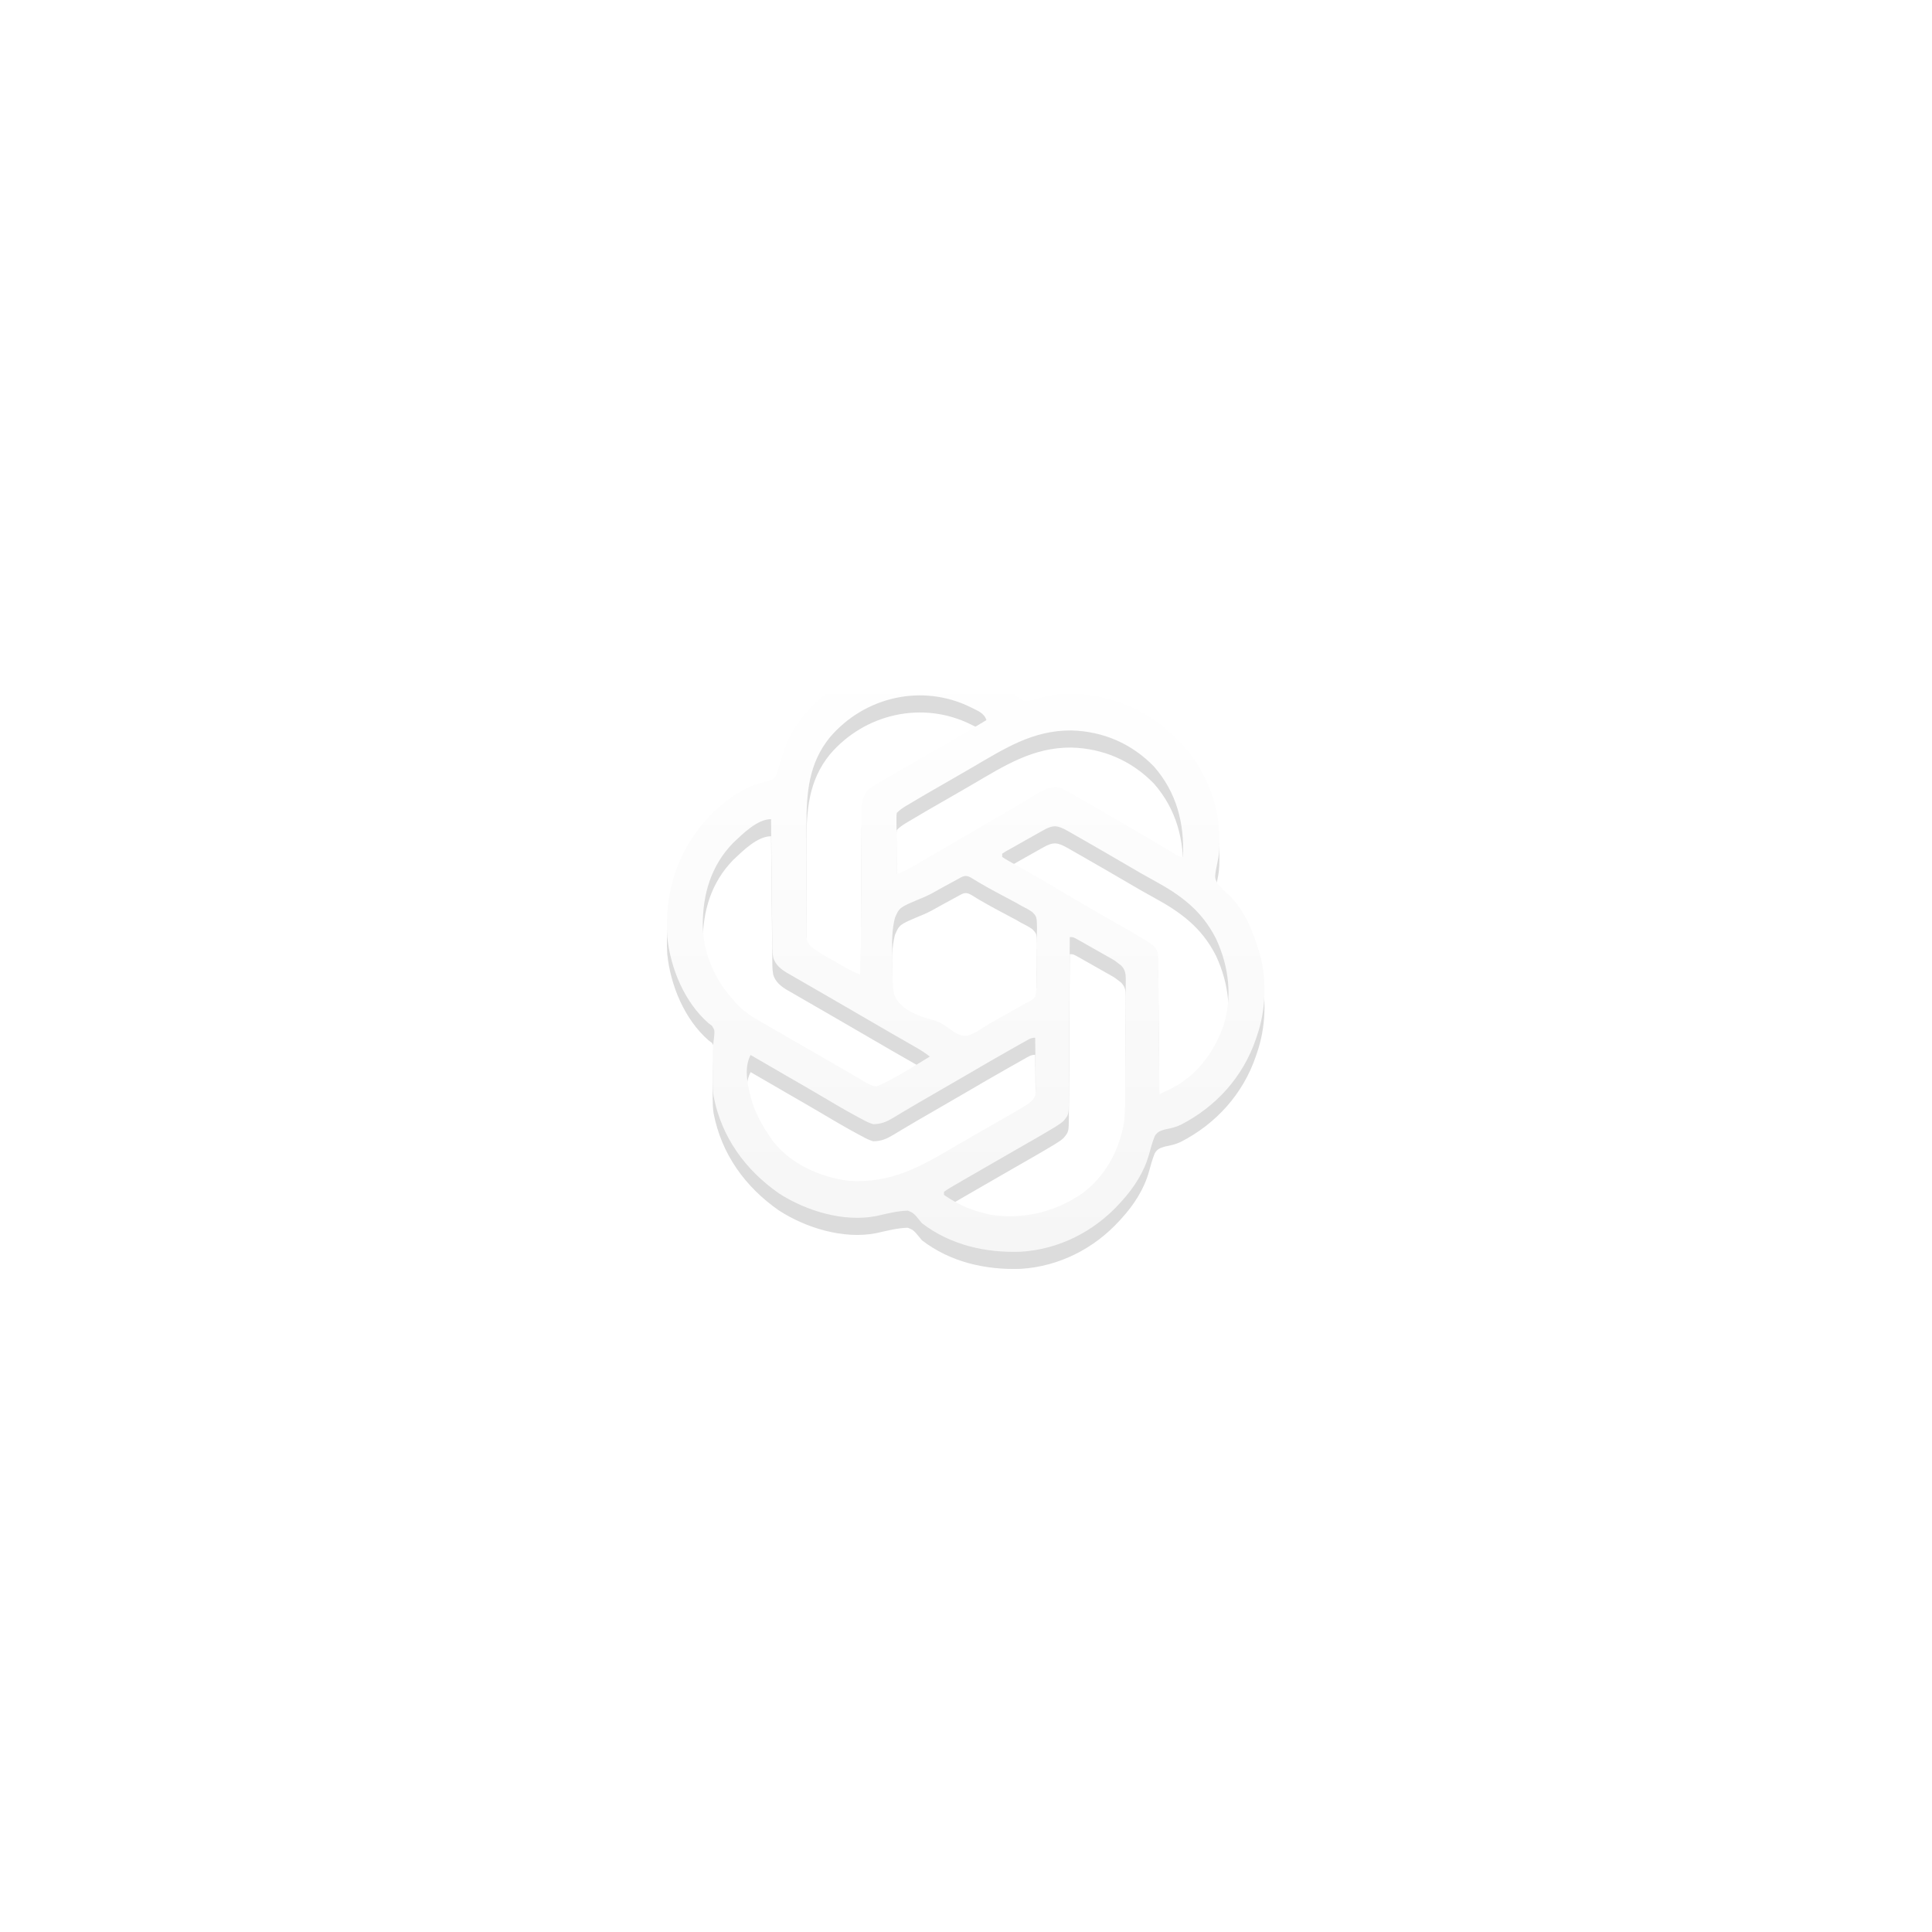
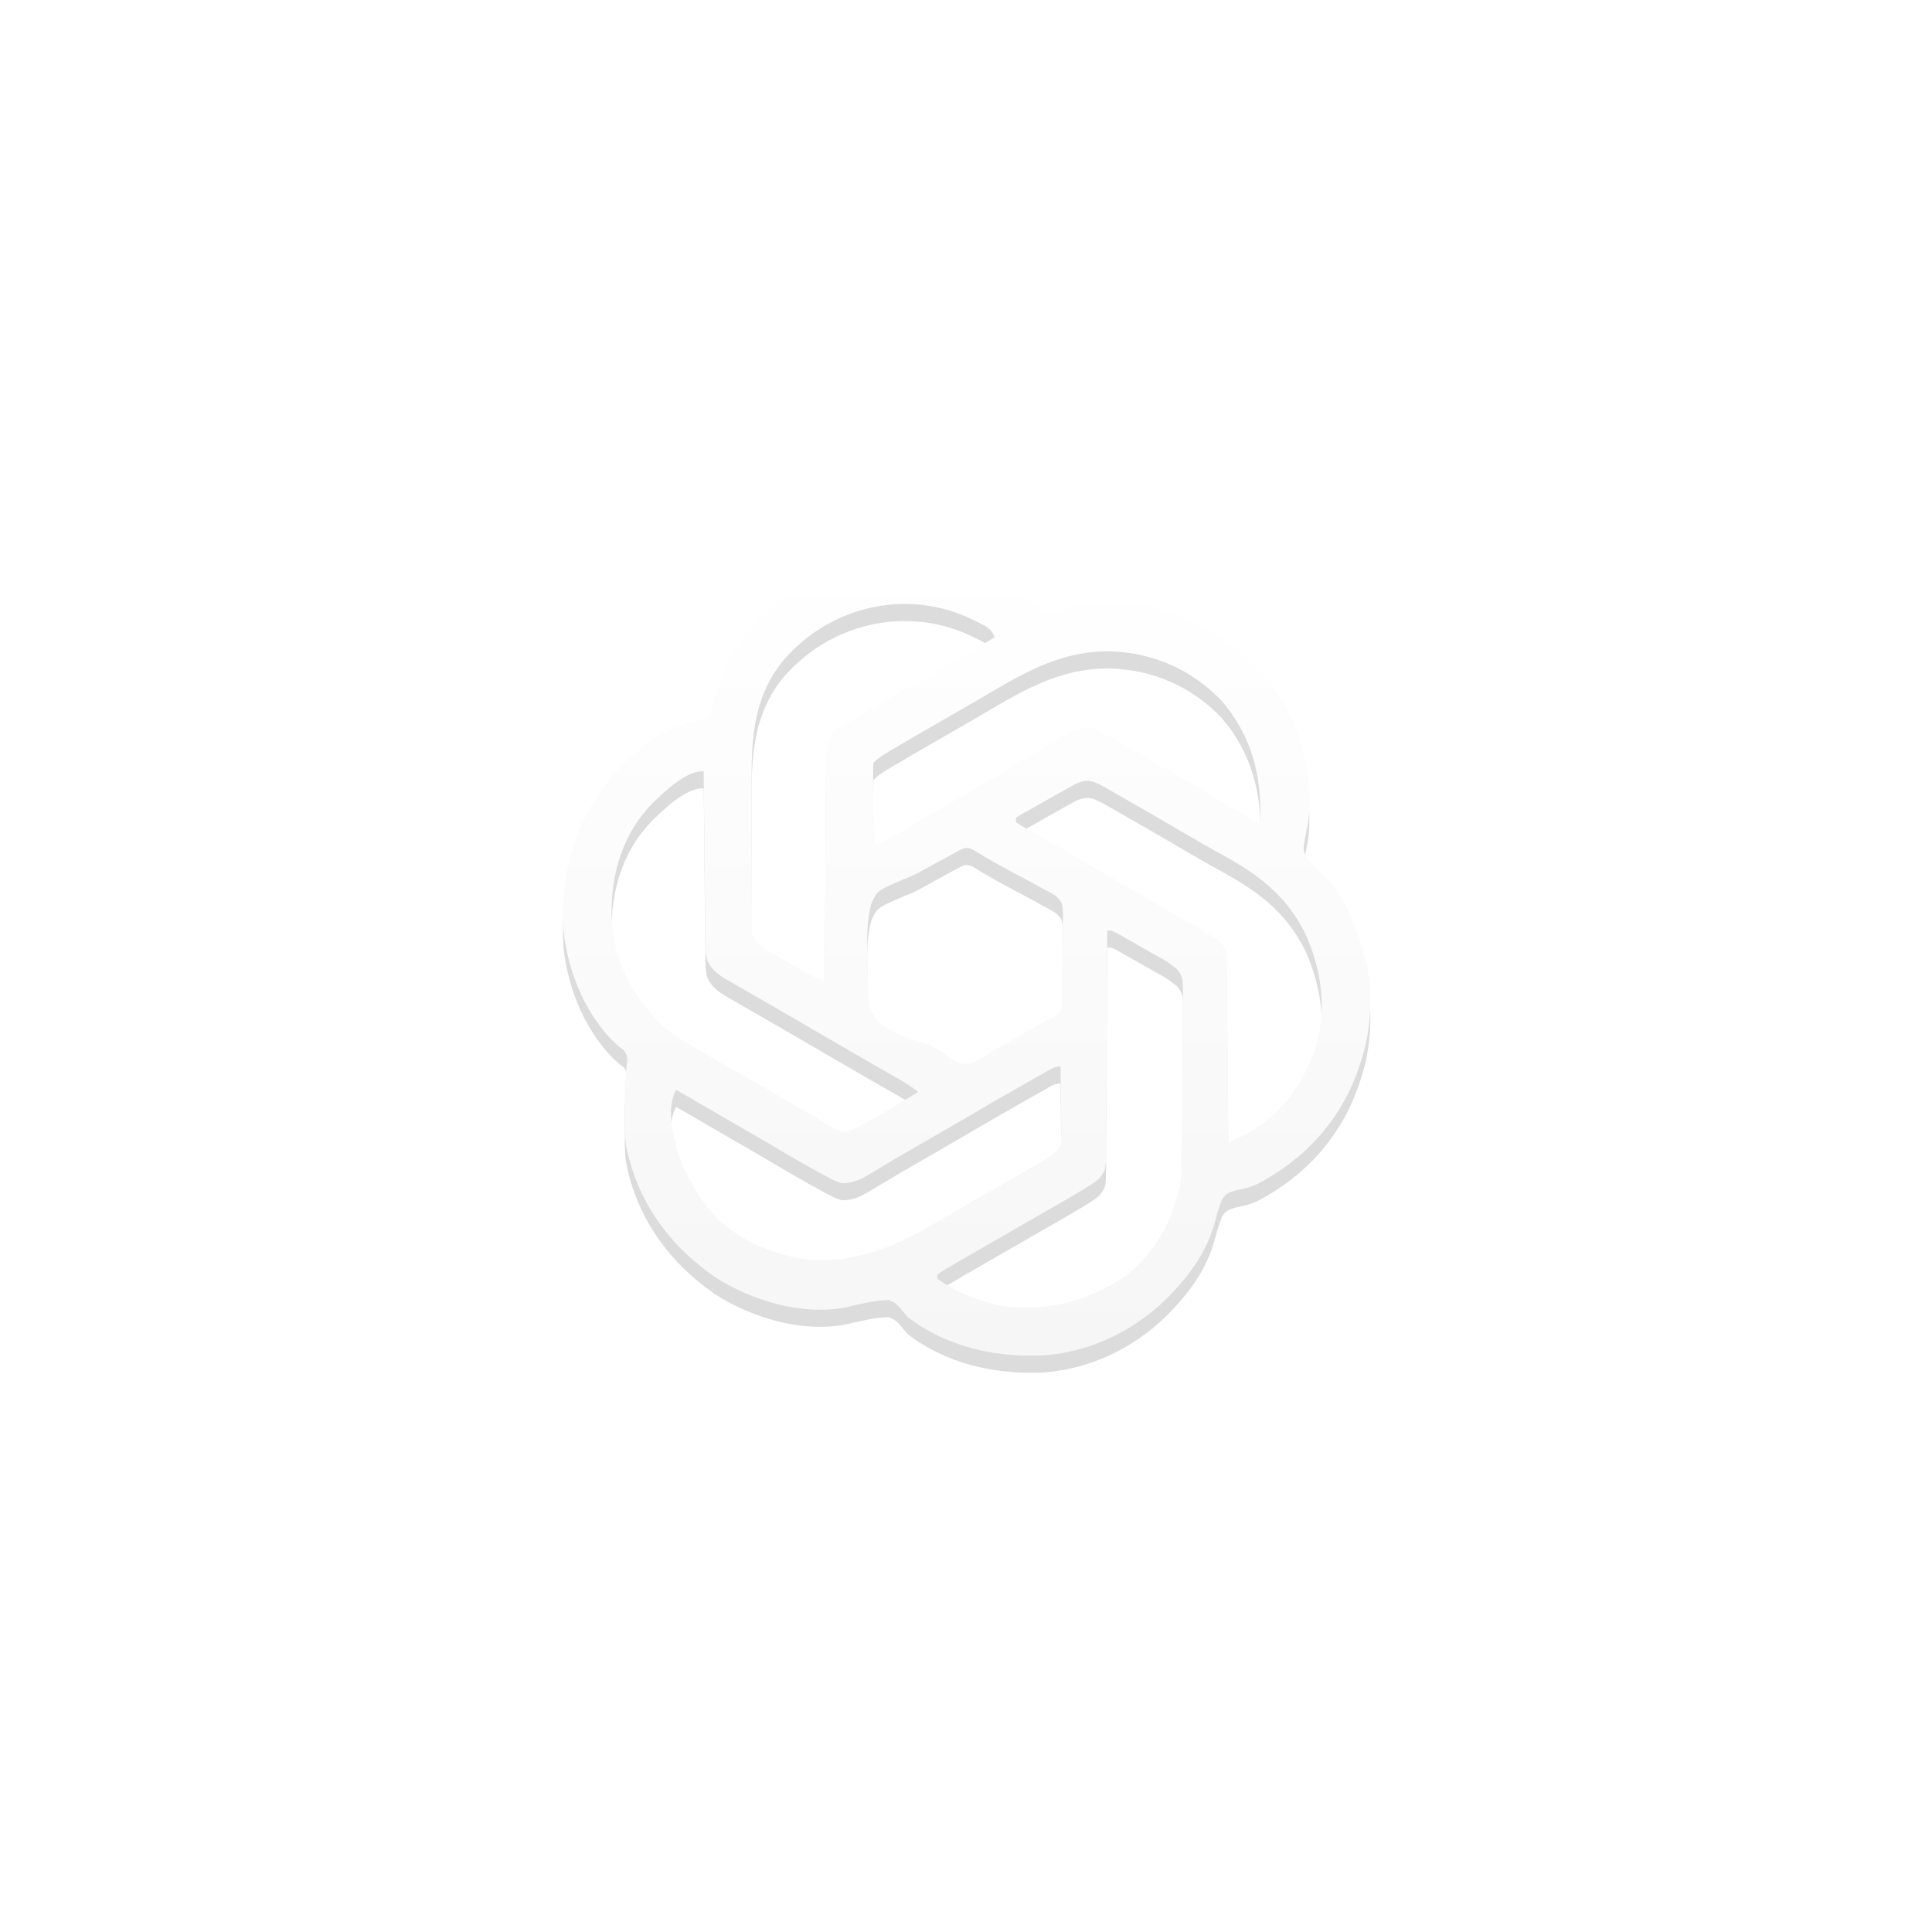
<svg xmlns="http://www.w3.org/2000/svg" xmlns:xlink="http://www.w3.org/1999/xlink" width="192" height="192" viewBox="0 0 192 192">
  <defs>
    <linearGradient id="face" x1="0" y1="0" x2="0" y2="1" gradientUnits="objectBoundingBox">
      <stop stop-color="#fff" />
      <stop offset="1" stop-color="#f6f6f6" />
    </linearGradient>
-     <g id="mark" transform="translate(56 55) scale(0.15625)">
+     <g id="mark" transform="translate(42.0686 40.96306) scale(0.2110818)">
      <path d="M0 0 C0.804 0.767 1.609 1.534 2.438 2.324 C4.904 4.652 6.964 6.477 10 8 C13.528 7.859 16.381 7.143 19.727 6.035 C39.998 -0.375 64.402 4.752 82.966 13.977 C92.527 19.007 100.454 25.313 108 33 C108.369 33.37 108.369 33.37 110.238 35.242 C123.983 49.814 133.228 70.898 134 91 C134.04 92.009 134.08 93.019 134.121 94.059 C134.222 99.273 134.251 104.136 133.164 109.258 C130.988 119.955 130.988 119.955 132.824 123.664 C134.873 126.393 137.336 128.621 139.84 130.926 C149.648 140.01 155.168 153.454 159 166 C159.339 167.069 159.678 168.137 160.027 169.238 C164.42 185.819 163.666 204.847 158 221 C157.896 221.313 157.896 221.313 157.367 222.895 C149.22 246.865 132.129 265.796 109.727 277.34 C106.369 278.956 103.096 279.653 99.438 280.375 C96.464 281.268 94.618 281.922 93.038 284.679 C91.511 288.422 90.474 292.28 89.414 296.176 C86.331 307.394 79.779 317.462 72 326 C71.572 326.475 71.145 326.951 70.704 327.44 C54.502 345.243 32.121 356.647 7.932 358.126 C-14.436 358.948 -36.929 353.887 -55 340 C-56.354 338.413 -57.689 336.81 -59 335.188 C-61.055 333.199 -61.055 333.199 -64 332 C-70.849 332.153 -77.587 334.017 -84.252 335.465 C-104.843 339.472 -128.754 332.159 -146 321 C-167.515 305.982 -182.496 285.213 -187.549 259.173 C-188.005 255.962 -188.129 252.918 -188.133 249.676 C-188.133 249.382 -188.133 249.382 -188.136 247.897 C-188.136 246.661 -188.135 245.425 -188.13 244.189 C-188.125 242.335 -188.13 240.481 -188.137 238.627 C-188.137 237.414 -188.135 236.201 -188.133 234.988 C-188.132 234.395 -188.131 233.802 -188.13 233.19 C-188.094 229.364 -187.746 225.663 -187.254 221.871 C-186.796 217.337 -186.796 217.337 -188.52 214.484 C-189.276 213.912 -190.033 213.34 -190.812 212.75 C-206.071 199.39 -214.933 177.906 -217 158 C-218.758 130.443 -211.175 105.284 -193.059 84.215 C-183.418 73.477 -169.957 62.824 -155.639 59.442 C-149.664 58.008 -149.664 58.008 -147.728 55.069 C-146.743 52.571 -146.002 50.095 -145.312 47.5 C-144.75 45.675 -144.181 43.852 -143.605 42.031 C-143.47 41.594 -143.47 41.594 -142.787 39.383 C-135.8 18.219 -116.867 1.353 -97.75 -8.746 C-66.569 -24.448 -27.948 -20.742 0 0 Z M-113.562 30.949 C-127.17 47.658 -128.477 66.44 -128.469 87.094 C-128.476 89.216 -128.484 91.337 -128.492 93.459 C-128.505 97.88 -128.507 102.301 -128.501 106.722 C-128.495 112.386 -128.526 118.049 -128.566 123.712 C-128.592 128.082 -128.595 132.452 -128.591 136.822 C-128.593 138.912 -128.603 141.001 -128.62 143.09 C-128.642 146.003 -128.633 148.913 -128.615 151.826 C-128.628 152.685 -128.642 153.545 -128.655 154.43 C-128.599 158.416 -128.489 161.02 -125.63 163.96 C-122.977 166.018 -120.345 167.8 -117.438 169.48 C-116.924 169.779 -116.41 170.078 -115.881 170.386 C-114.804 171.011 -113.725 171.632 -112.644 172.249 C-110.999 173.188 -109.363 174.139 -107.727 175.092 C-103.232 177.69 -98.845 180.108 -94 182 C-93.998 181.433 -93.995 180.867 -93.993 180.283 C-93.934 166.486 -93.858 152.69 -93.764 138.893 C-93.719 132.221 -93.68 125.549 -93.654 118.877 C-93.631 113.06 -93.597 107.244 -93.551 101.427 C-93.527 98.348 -93.509 95.27 -93.502 92.191 C-93.495 88.751 -93.465 85.311 -93.432 81.871 C-93.434 80.854 -93.435 79.838 -93.437 78.791 C-93.364 73.354 -93.007 69.59 -90 65 C-88.158 63.345 -88.158 63.345 -86.059 62.059 C-85.259 61.562 -84.46 61.066 -83.636 60.554 C-82.766 60.041 -81.896 59.528 -81 59 C-80.093 58.46 -79.185 57.92 -78.25 57.364 C-75.2 55.574 -72.134 53.815 -69.062 52.062 C-67.926 51.411 -66.791 50.759 -65.655 50.107 C-63.295 48.752 -60.934 47.399 -58.572 46.046 C-52.814 42.749 -47.062 39.438 -41.312 36.125 C-40.769 35.812 -40.225 35.499 -39.665 35.176 C-31.052 30.212 -22.491 25.17 -14 20 C-15.542 15.374 -19.563 14.132 -23.68 11.996 C-54.569 -3.449 -91.435 5.012 -113.562 30.949 Z M-22.819 49.981 C-26.846 52.331 -30.883 54.665 -34.926 56.988 C-54.091 68.002 -54.091 68.002 -63 73.312 C-63.599 73.667 -64.198 74.022 -64.815 74.388 C-67.139 75.785 -69.074 77.074 -71 79 C-71.241 80.721 -71.241 80.721 -71.227 82.807 C-71.227 83.588 -71.227 84.368 -71.227 85.173 C-71.216 86.016 -71.206 86.858 -71.195 87.727 C-71.192 88.589 -71.19 89.452 -71.187 90.341 C-71.176 93.103 -71.15 95.864 -71.125 98.625 C-71.115 100.495 -71.106 102.365 -71.098 104.234 C-71.076 108.823 -71.042 113.411 -71 118 C-67.343 116.627 -64.044 114.977 -60.668 113.016 C-60.163 112.724 -59.659 112.432 -59.139 112.131 C-57.487 111.174 -55.837 110.212 -54.188 109.25 C-53.022 108.573 -51.856 107.897 -50.69 107.221 C-47.699 105.486 -44.711 103.746 -41.724 102.005 C-40.09 101.053 -38.456 100.101 -36.822 99.15 C-30.88 95.691 -24.943 92.225 -19.007 88.756 C-15.904 86.944 -12.798 85.135 -9.691 83.328 C-7.607 82.115 -5.522 80.901 -3.438 79.688 C-2.439 79.106 -1.441 78.525 -0.413 77.927 C5.97 74.204 12.327 70.44 18.625 66.575 C23.308 63.725 27.477 61.938 33 63 C35.379 64.116 35.379 64.116 38.008 65.602 C38.981 66.149 39.955 66.695 40.958 67.259 C41.972 67.839 42.986 68.419 44 69 C44.945 69.536 45.889 70.073 46.862 70.626 C49.873 72.344 52.875 74.076 55.875 75.812 C56.42 76.127 56.964 76.442 57.526 76.766 C66.869 82.166 76.189 87.606 85.5 93.062 C86.106 93.417 86.712 93.772 87.336 94.138 C89.089 95.166 90.841 96.194 92.594 97.223 C93.144 97.545 93.694 97.867 94.26 98.199 C96.851 99.721 99.431 101.257 101.992 102.828 C102.892 103.378 103.792 103.929 104.719 104.496 C105.502 104.981 106.285 105.467 107.092 105.967 C109 107 109 107 111 107 C111.954 85.587 106.942 65.985 92.539 49.527 C78.355 34.918 60.252 27.134 39.979 26.578 C15.508 26.442 -2.335 38.02 -22.819 49.981 Z M-175 98 C-189.2 112.504 -194.539 130.946 -194.42 150.766 C-193.937 168.787 -187.041 184.624 -175 198 C-174.42 198.684 -173.84 199.369 -173.242 200.074 C-167.851 206.014 -161.36 209.687 -154.46 213.601 C-151.685 215.179 -148.922 216.778 -146.16 218.379 C-141.758 220.929 -137.352 223.472 -132.941 226.008 C-126.554 229.681 -120.17 233.359 -113.788 237.041 C-112.185 237.965 -110.582 238.889 -108.979 239.813 C-108.727 239.958 -108.727 239.958 -107.45 240.695 C-105.965 241.551 -104.479 242.406 -102.993 243.262 C-100.893 244.481 -98.802 245.711 -96.718 246.957 C-96.448 247.117 -96.448 247.117 -95.081 247.929 C-93.582 248.822 -92.085 249.719 -90.589 250.617 C-88.302 251.839 -86.557 252.662 -84 253 C-81.851 252.209 -80.007 251.379 -78 250.312 C-77.412 250.01 -76.824 249.708 -76.218 249.396 C-67.248 244.682 -58.632 239.298 -50 234 C-52.95 231.694 -55.985 229.776 -59.234 227.918 C-59.74 227.628 -60.246 227.337 -60.767 227.038 C-61.857 226.412 -62.948 225.788 -64.039 225.165 C-66.982 223.484 -69.92 221.794 -72.859 220.105 C-73.46 219.761 -74.061 219.416 -74.68 219.061 C-80.47 215.736 -86.237 212.371 -92 209 C-99.377 204.687 -106.767 200.399 -114.173 196.138 C-117.995 193.939 -121.813 191.734 -125.63 189.526 C-127.929 188.196 -130.229 186.869 -132.534 185.548 C-134.653 184.333 -136.765 183.106 -138.875 181.875 C-139.166 181.71 -139.166 181.71 -140.639 180.876 C-144.697 178.481 -148.159 175.717 -149.595 171.077 C-149.984 169.084 -150.137 167.282 -150.158 165.254 C-150.168 164.525 -150.178 163.796 -150.188 163.045 C-150.191 162.65 -150.191 162.65 -150.205 160.651 C-150.215 159.812 -150.225 158.973 -150.235 158.108 C-150.267 155.337 -150.292 152.567 -150.316 149.797 C-150.337 147.874 -150.358 145.952 -150.379 144.03 C-150.435 138.973 -150.484 133.916 -150.532 128.859 C-150.582 123.698 -150.638 118.536 -150.693 113.375 C-150.801 103.25 -150.902 93.125 -151 83 C-159.66 83 -168.857 92.209 -175 98 Z M21.977 90.176 C21.393 90.502 20.81 90.827 20.209 91.163 C18.344 92.207 16.485 93.26 14.625 94.312 C13.381 95.01 12.136 95.708 10.891 96.404 C7.587 98.257 4.287 100.117 1 102 C0.045 102.527 -0.909 103.055 -1.893 103.598 C-2.241 103.83 -2.241 103.83 -4 105 C-4 105.66 -4 106.32 -4 107 C-2.042 108.35 -2.042 108.35 0.738 109.914 C1.241 110.2 1.745 110.487 2.263 110.782 C3.362 111.406 4.463 112.027 5.565 112.645 C8.561 114.325 11.543 116.03 14.527 117.73 C15.148 118.083 15.768 118.436 16.407 118.799 C22.221 122.11 27.974 125.519 33.718 128.948 C43.047 134.518 52.428 139.984 61.877 145.347 C78.647 154.87 78.647 154.87 86.625 159.75 C86.944 159.941 86.944 159.941 88.561 160.908 C91.852 162.958 93.712 164.338 95 168 C95.307 170.904 95.311 173.797 95.319 176.716 C95.329 177.594 95.339 178.473 95.349 179.378 C95.38 182.278 95.397 185.178 95.414 188.078 C95.433 190.09 95.452 192.102 95.473 194.114 C95.524 199.408 95.564 204.702 95.601 209.995 C95.641 215.398 95.692 220.801 95.742 226.203 C95.839 236.802 95.923 247.401 96 258 C97.895 257.084 99.786 256.161 101.676 255.234 C102.205 254.98 102.734 254.725 103.278 254.462 C119.331 246.55 130.226 232 136.352 215.523 C142.721 196.62 140.294 176.864 132 159 C122.827 140.922 109.451 131.181 92.07 121.777 C86.518 118.763 81.072 115.575 75.625 112.375 C66.363 106.947 57.07 101.578 47.75 96.25 C47.138 95.9 46.527 95.55 45.896 95.189 C44.156 94.192 42.414 93.197 40.672 92.203 C39.673 91.632 38.673 91.062 37.644 90.474 C31.166 86.863 28.548 86.432 21.977 90.176 Z M-32.777 121.457 C-33.768 121.994 -34.759 122.531 -35.779 123.084 C-36.301 123.37 -36.823 123.656 -37.361 123.95 C-38.87 124.776 -40.383 125.594 -41.896 126.412 C-43.457 127.261 -45.017 128.112 -46.551 129.008 C-49.94 130.971 -53.302 132.54 -56.954 133.963 C-69.346 139.221 -69.346 139.221 -72.171 145.676 C-74.06 152.993 -74.149 160.395 -73.925 167.898 C-73.875 169.758 -73.858 171.616 -73.847 173.477 C-73.601 195.746 -73.601 195.746 -67.056 202.309 C-61.286 206.903 -54.36 209.019 -47.337 210.937 C-43.406 212.073 -40.459 214.14 -37.193 216.567 C-33.833 219.016 -30.457 221.288 -26.161 220.785 C-21.804 219.458 -18.14 217.035 -14.375 214.528 C-11.179 212.472 -7.863 210.657 -4.536 208.823 C-4.021 208.539 -3.507 208.256 -2.977 207.963 C-2.462 207.68 -1.948 207.396 -1.418 207.104 C1.047 205.739 3.498 204.349 5.945 202.953 C6.776 202.48 7.606 202.008 8.461 201.521 C9.299 201.019 10.137 200.517 11 200 C11.534 199.78 12.067 199.559 12.617 199.332 C14.533 198.405 15.651 197.659 17 196 C17.954 192.166 17.912 188.381 17.902 184.445 C17.909 183.878 17.909 183.878 17.941 181.008 C17.964 178.609 17.963 176.21 17.947 173.811 C17.93 170.747 17.98 167.689 18.05 164.625 C18.105 161.69 18.094 158.756 18.09 155.82 C18.117 154.726 18.145 153.632 18.174 152.505 C18.039 145.082 18.039 145.082 15.126 142.048 C12.817 140.479 10.513 139.212 8 138 C6.975 137.412 5.952 136.82 4.934 136.221 C4.039 135.746 3.144 135.271 2.223 134.781 C1.214 134.241 0.205 133.701 -0.834 133.145 C-1.868 132.596 -2.903 132.048 -3.938 131.5 C-10.761 127.875 -17.489 124.185 -24.041 120.084 C-27.625 118.101 -29.388 119.616 -32.777 121.457 Z M39 158 C38.998 158.573 38.995 159.145 38.993 159.735 C38.934 173.674 38.858 187.612 38.764 201.55 C38.719 208.29 38.68 215.031 38.654 221.771 C38.631 227.647 38.597 233.522 38.551 239.398 C38.527 242.508 38.509 245.619 38.502 248.729 C38.495 252.203 38.465 255.677 38.432 259.151 C38.433 259.666 38.433 259.666 38.437 262.27 C38.322 270.986 38.322 270.986 35 275 C33.158 276.557 33.158 276.557 31.059 277.879 C30.259 278.384 29.46 278.89 28.636 279.411 C23.814 282.318 18.952 285.147 14.062 287.938 C12.926 288.589 11.791 289.241 10.655 289.893 C8.295 291.248 5.934 292.601 3.572 293.954 C-6.301 299.608 -16.156 305.294 -26 311 C-26.854 311.494 -27.709 311.987 -28.589 312.496 C-30.773 313.76 -32.95 315.034 -35.125 316.312 C-35.433 316.49 -35.433 316.49 -36.991 317.388 C-38.362 318.203 -39.688 319.093 -41 320 C-41 320.66 -41 321.32 -41 322 C-38.961 323.412 -36.965 324.658 -34.812 325.875 C-34.499 326.054 -34.499 326.054 -32.91 326.957 C-26.837 330.291 -20.725 332.363 -14 334 C-13.255 334.191 -12.51 334.382 -11.742 334.578 C9.294 337.815 29.705 332.973 47.133 320.902 C61.599 310.171 70.556 293.461 73.522 275.912 C74.134 271.525 74.17 267.171 74.193 262.748 C74.201 261.847 74.209 260.947 74.218 260.02 C74.242 257.063 74.259 254.106 74.273 251.148 C74.276 250.642 74.276 250.642 74.29 248.078 C74.316 242.723 74.336 237.368 74.35 232.013 C74.363 227.584 74.391 223.155 74.432 218.727 C74.481 213.369 74.506 208.012 74.513 202.655 C74.52 200.616 74.535 198.577 74.559 196.538 C74.591 193.689 74.591 190.842 74.583 187.994 C74.6 187.153 74.616 186.312 74.633 185.446 C74.591 181.516 74.469 178.967 71.658 176.065 C67.705 172.993 67.705 172.993 65.894 171.964 C65.34 171.644 64.786 171.324 64.216 170.994 C63.926 170.832 63.926 170.832 62.457 170.012 C61.847 169.664 61.238 169.316 60.61 168.957 C59.332 168.23 58.052 167.506 56.77 166.787 C54.803 165.682 52.843 164.564 50.885 163.443 C49.638 162.736 48.392 162.03 47.145 161.324 C46.558 160.99 45.972 160.656 45.367 160.311 C41.232 158 41.232 158 39 158 Z M10.18 224.57 C9.681 224.85 9.681 224.85 7.156 226.265 C6.063 226.885 4.969 227.505 3.875 228.125 C2.742 228.764 1.608 229.403 0.474 230.041 C-9.033 235.408 -18.465 240.901 -27.883 246.422 C-35.432 250.845 -43.01 255.218 -50.599 259.574 C-55.628 262.464 -60.643 265.372 -65.617 268.355 C-66.479 268.868 -67.341 269.381 -68.229 269.909 C-69.809 270.851 -71.384 271.802 -72.952 272.764 C-77.387 275.396 -80.791 276.97 -86 277 C-88.507 276.305 -90.663 275.187 -92.938 273.938 C-93.614 273.582 -94.291 273.227 -94.989 272.862 C-103.85 268.138 -112.477 262.976 -121.121 257.87 C-127.305 254.222 -133.527 250.643 -139.75 247.062 C-147.849 242.401 -155.933 237.716 -164 233 C-168.715 241.93 -165.576 253.657 -163 263 C-160.229 271.416 -156.095 278.778 -151 286 C-150.563 286.624 -150.126 287.248 -149.676 287.891 C-138.319 302.487 -119.895 310.539 -102 313 C-74.92 314.928 -56.279 304.259 -33.59 290.867 C-28.979 288.146 -24.344 285.469 -19.691 282.82 C-19.076 282.47 -18.461 282.12 -17.827 281.759 C-15.411 280.384 -12.994 279.011 -10.576 277.642 C-6.704 275.45 -2.844 273.24 1 271 C1.592 270.655 2.184 270.31 2.794 269.955 C4.583 268.905 6.365 267.841 8.145 266.773 C8.688 266.455 9.232 266.136 9.792 265.808 C12.93 263.901 15.338 262.309 17 259 C17.391 256.164 17.349 253.373 17.293 250.516 C17.289 249.7 17.284 248.884 17.28 248.044 C17.263 245.446 17.226 242.848 17.188 240.25 C17.172 238.486 17.159 236.721 17.146 234.957 C17.113 230.638 17.062 226.319 17 222 C14.192 222 12.627 223.194 10.18 224.57 Z " transform="translate(283,86)" />
    </g>
  </defs>
  <use href="#mark" xlink:href="#mark" transform="translate(0 1.7)" fill="#dcdcdc" />
  <use href="#mark" xlink:href="#mark" fill="url(#face)" />
-   <g fill="#dfdfdf" transform="translate(56 55) scale(0.15625)" />
+   <g fill="#dfdfdf" transform="translate(42.0686 40.96306) scale(0.2110818)" />
</svg>
